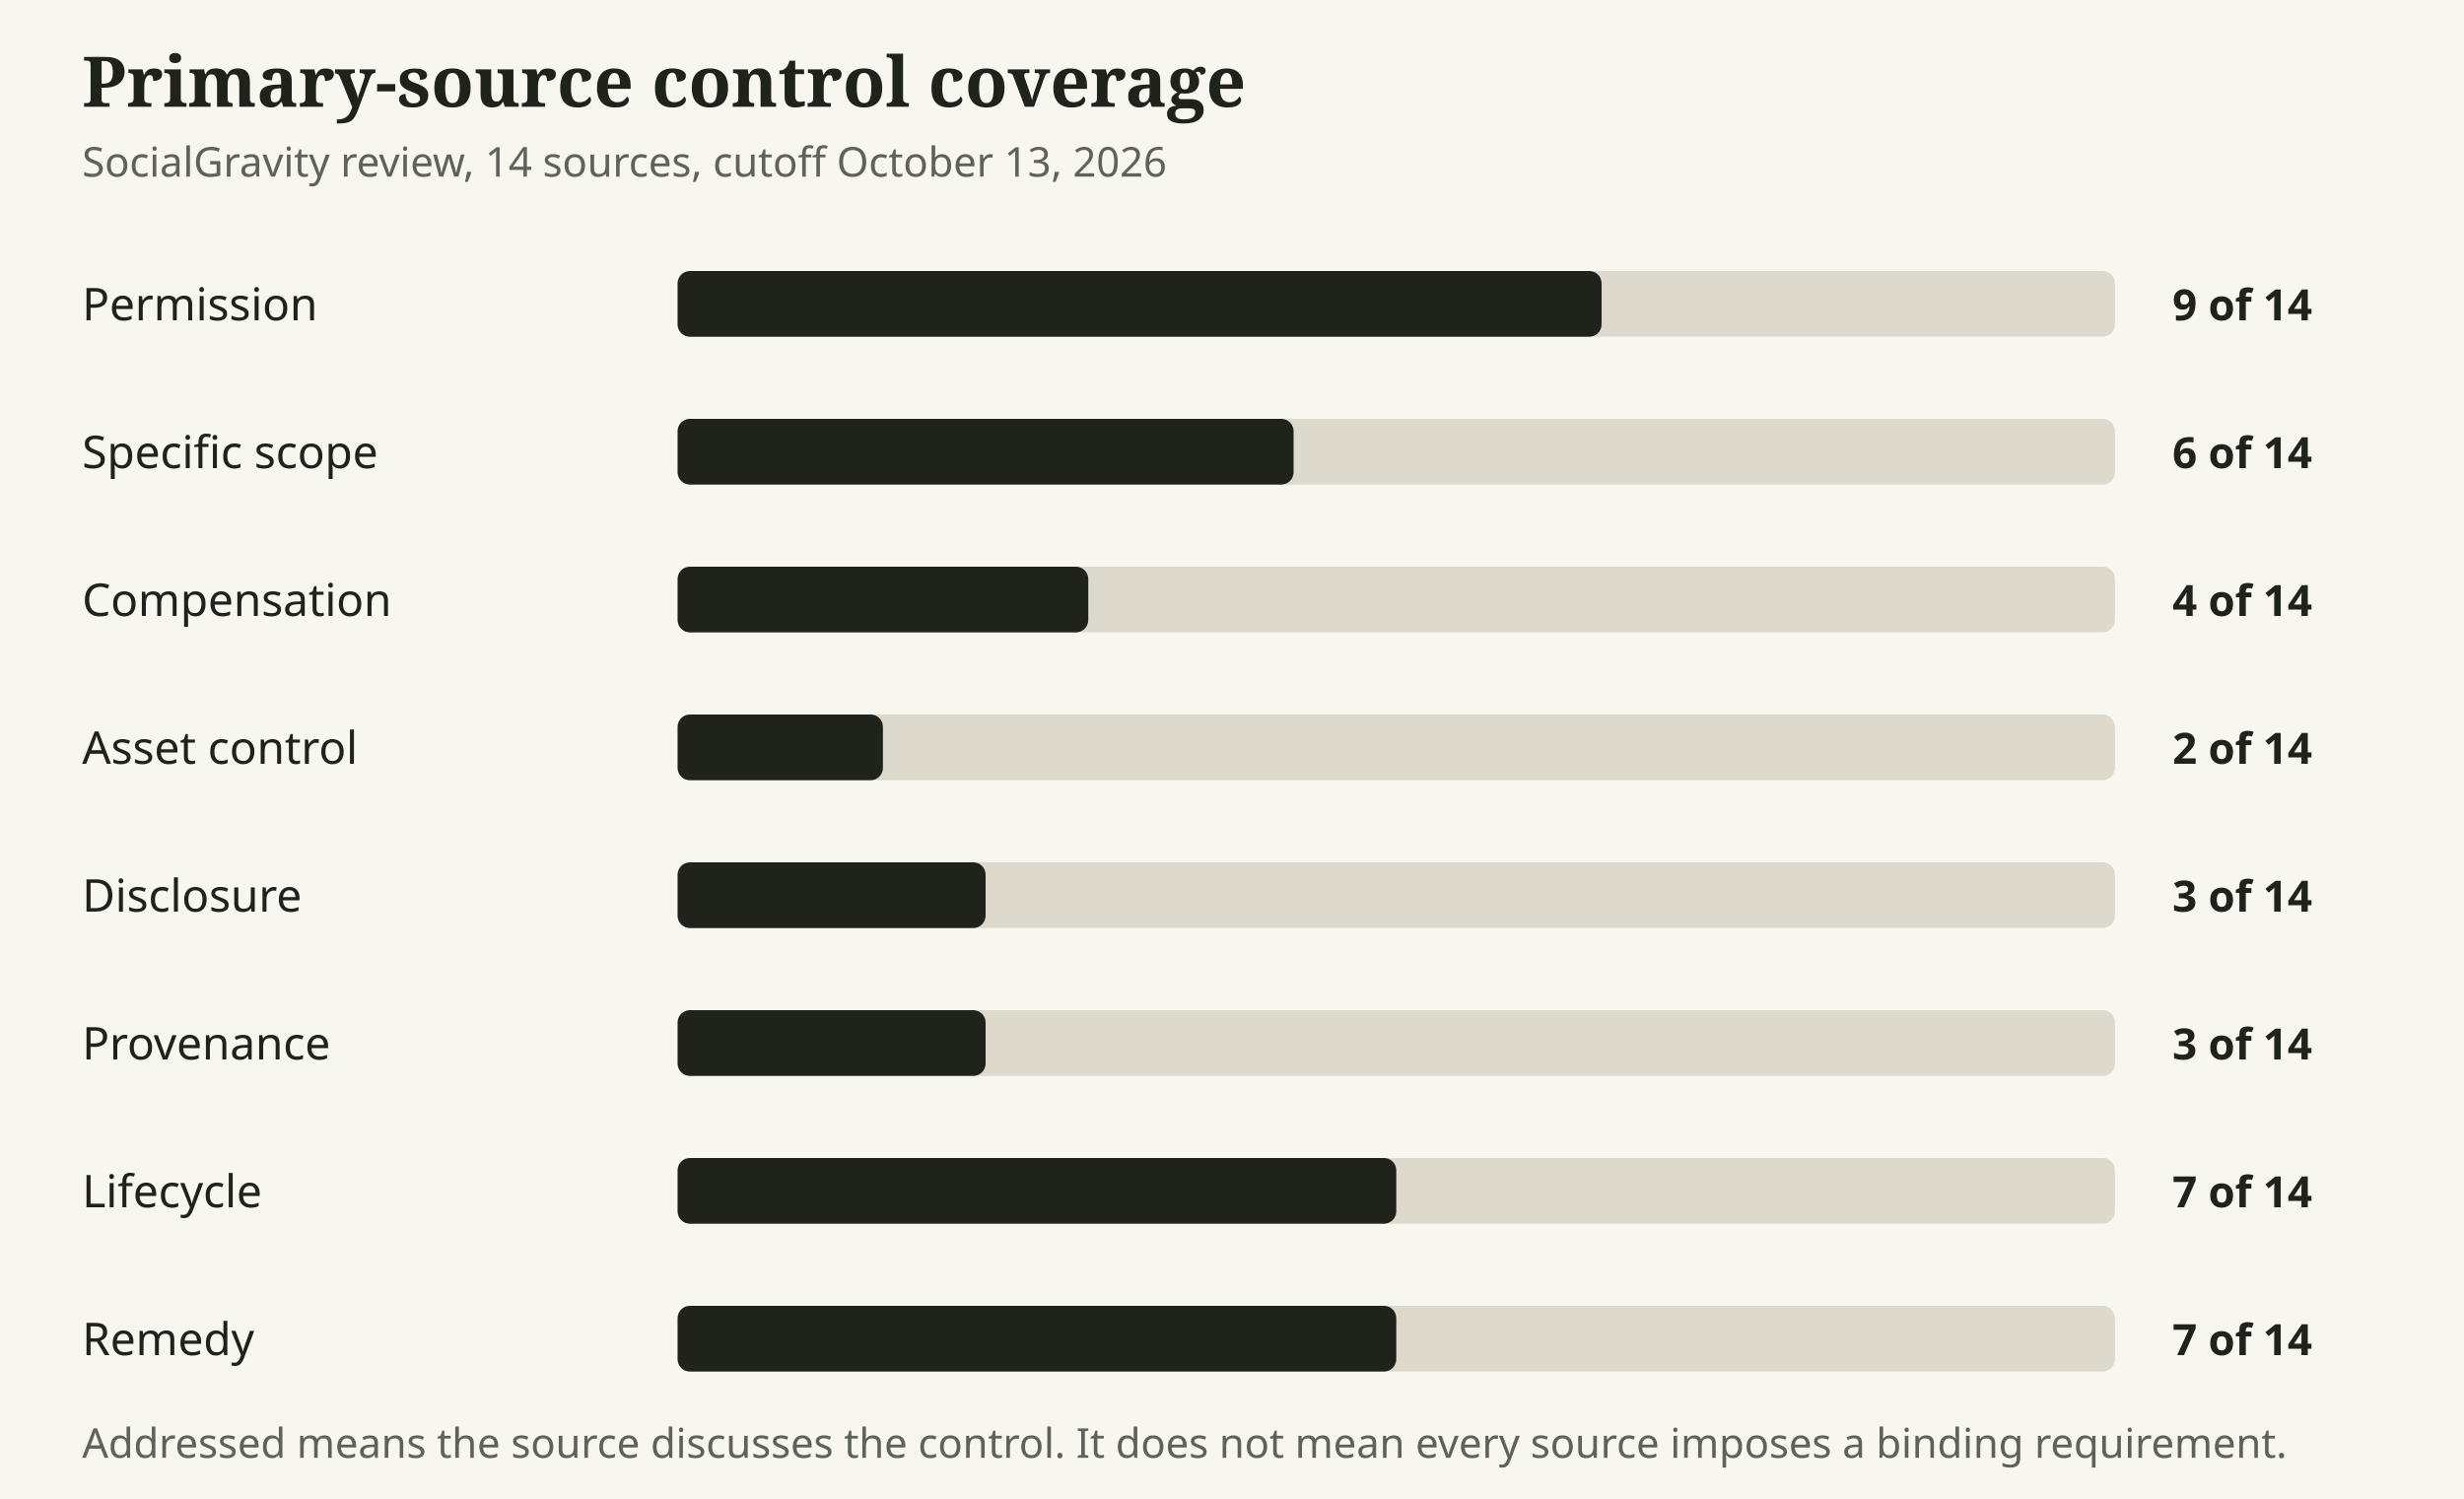
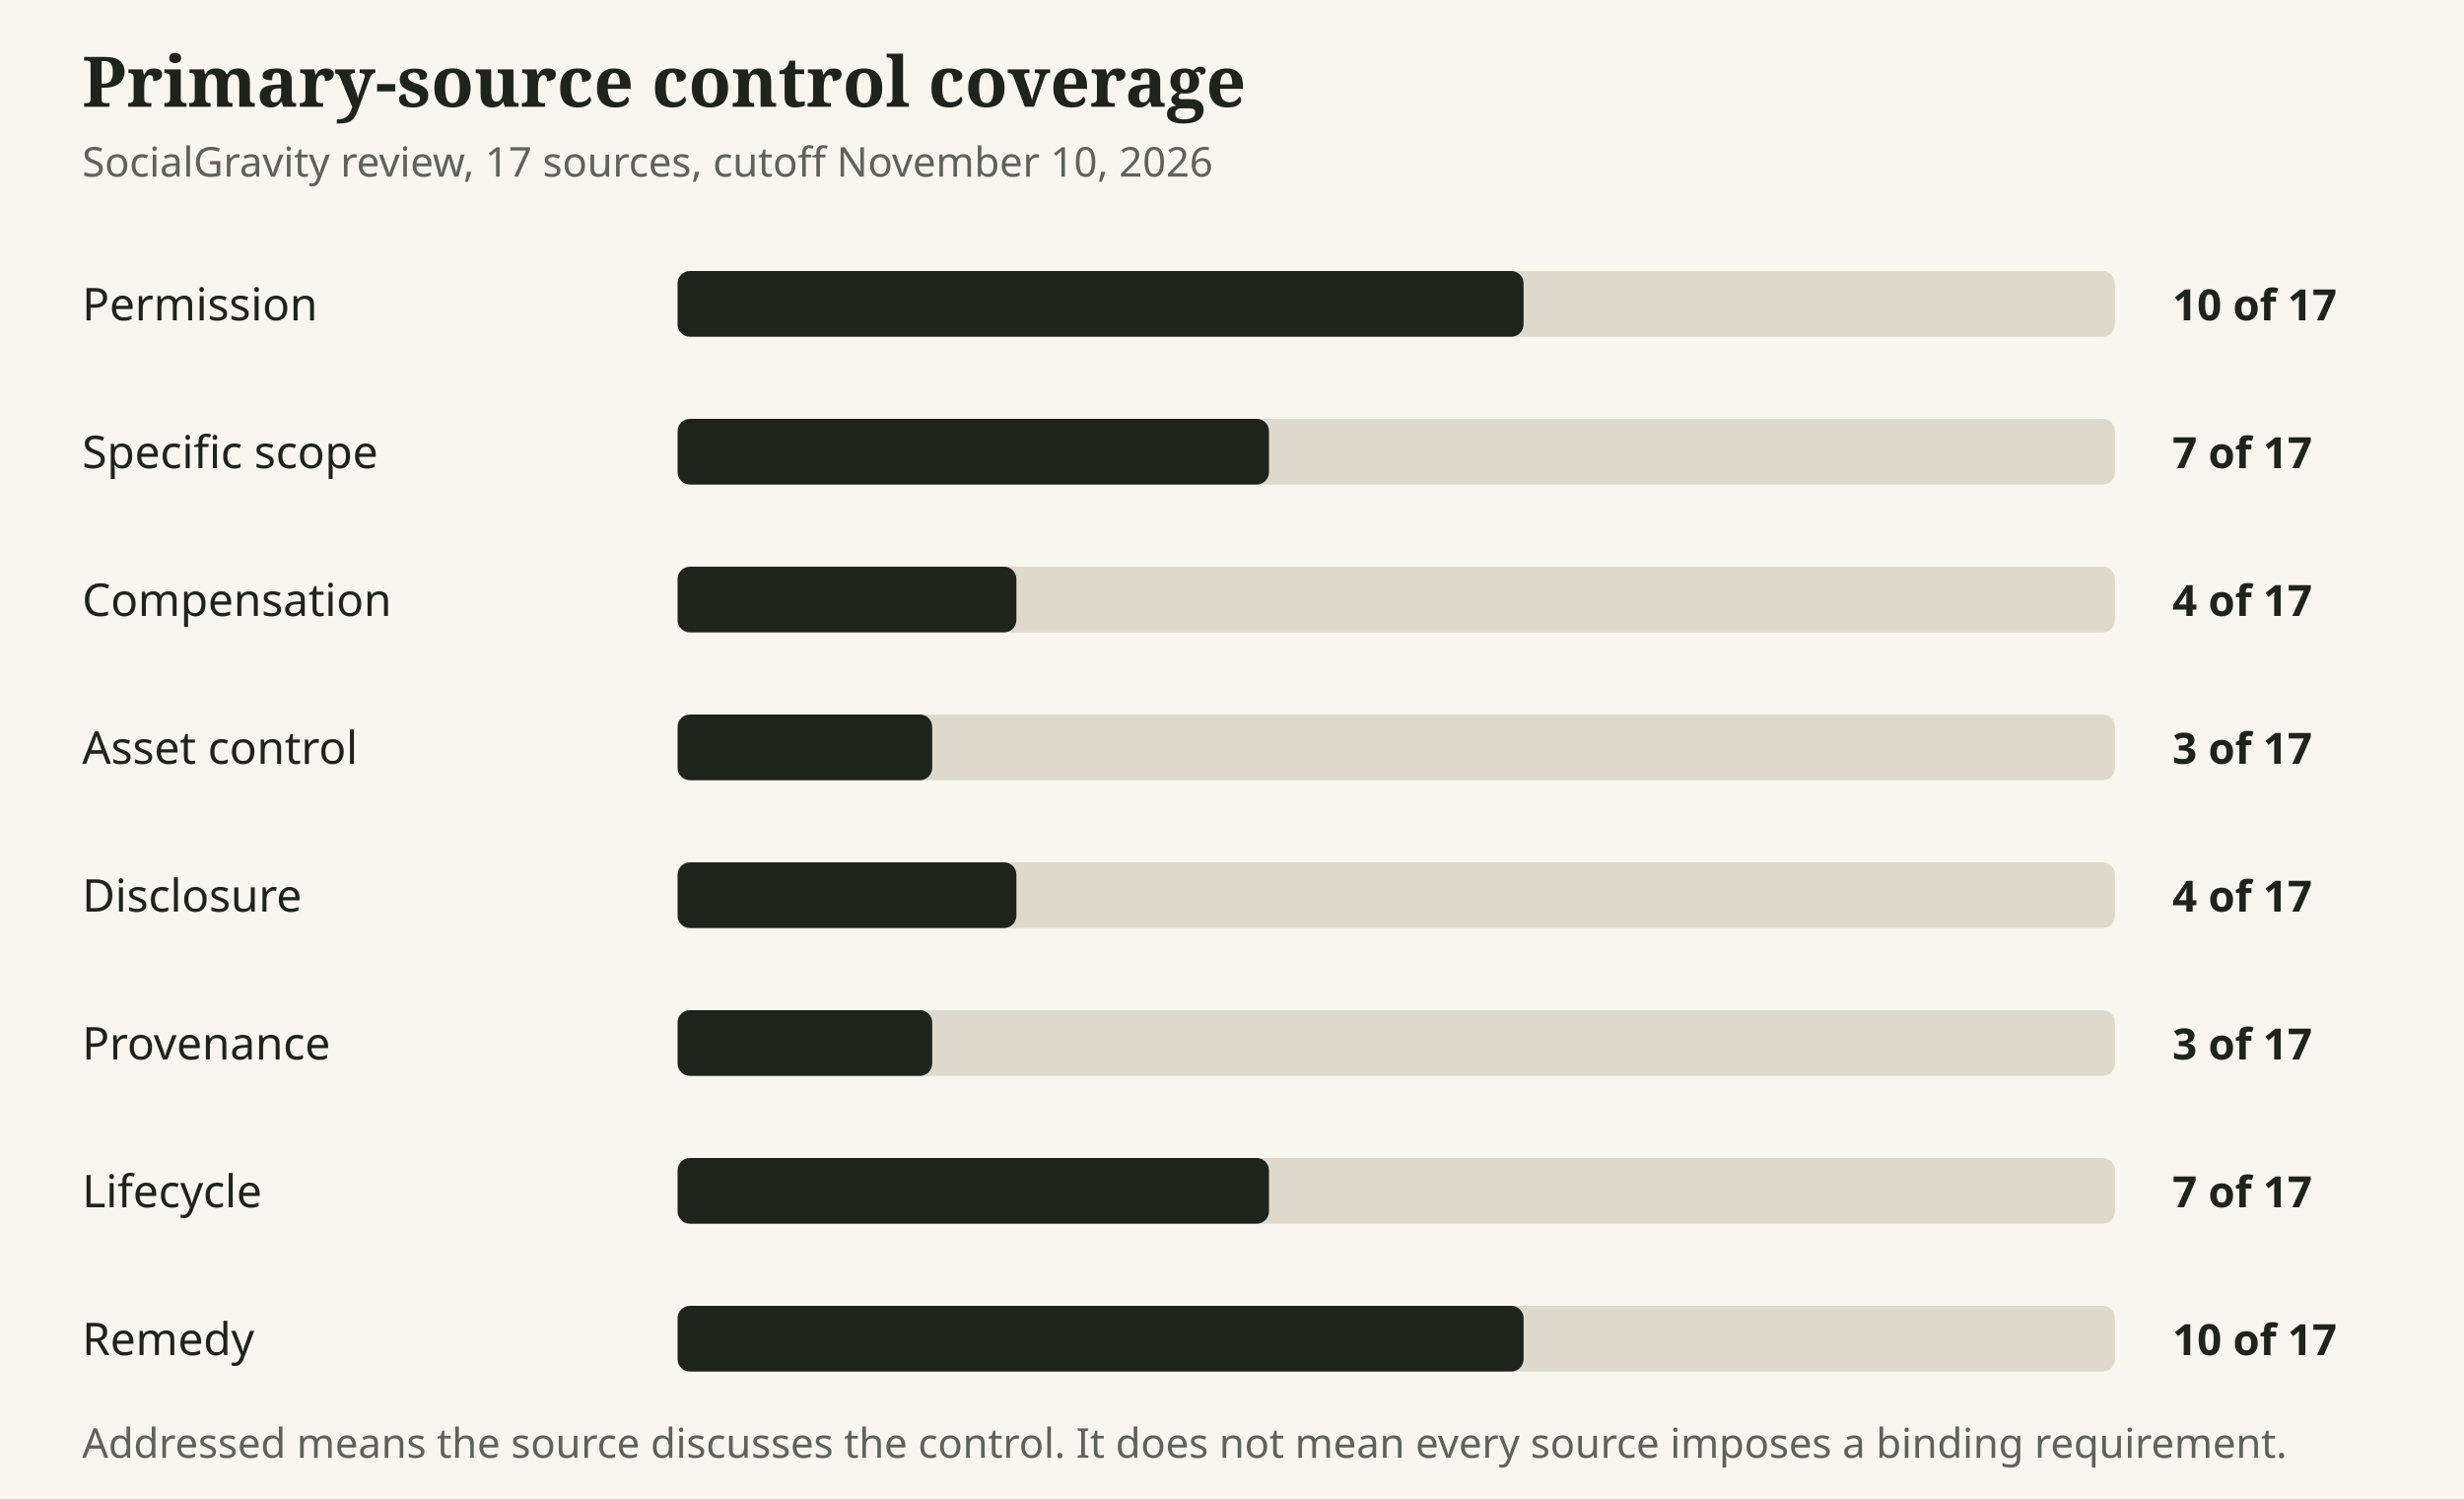
<svg xmlns="http://www.w3.org/2000/svg" width="1200" height="730" viewBox="0 0 1200 730" role="img" aria-labelledby="title desc">
  <style>
    .title { font: 600 34px ui-serif, Georgia, serif; fill: #20231c; }
    .subtitle { font: 20px ui-sans-serif, system-ui, sans-serif; fill: #5f6258; }
    .label { font: 22px ui-sans-serif, system-ui, sans-serif; fill: #20231c; }
    .count { font: 600 21px ui-sans-serif, system-ui, sans-serif; fill: #20231c; }
  </style>
  <rect width="1200" height="730" fill="#f7f6ef" />
  <text x="40" y="52" class="title">Primary-source control coverage</text>
-   <text x="40" y="86" class="subtitle">SocialGravity review, 14 sources, cutoff October 13, 2026</text>
+   <text x="40" y="86" class="subtitle">SocialGravity review, 17 sources, cutoff November 10, 2026</text>
  <text x="40" y="156" class="label">Permission</text>
  <rect x="330" y="132" width="700" height="32" rx="6" fill="#dddacd" />
-   <rect x="330" y="132" width="450" height="32" rx="6" fill="#20231c" />
-   <text x="1058" y="156" class="count">9 of 14</text>
+   <rect x="330" y="132" width="412" height="32" rx="6" fill="#20231c" />
+   <text x="1058" y="156" class="count">10 of 17</text>
  <text x="40" y="228" class="label">Specific scope</text>
  <rect x="330" y="204" width="700" height="32" rx="6" fill="#dddacd" />
-   <rect x="330" y="204" width="300" height="32" rx="6" fill="#20231c" />
-   <text x="1058" y="228" class="count">6 of 14</text>
+   <rect x="330" y="204" width="288" height="32" rx="6" fill="#20231c" />
+   <text x="1058" y="228" class="count">7 of 17</text>
  <text x="40" y="300" class="label">Compensation</text>
  <rect x="330" y="276" width="700" height="32" rx="6" fill="#dddacd" />
-   <rect x="330" y="276" width="200" height="32" rx="6" fill="#20231c" />
-   <text x="1058" y="300" class="count">4 of 14</text>
+   <rect x="330" y="276" width="165" height="32" rx="6" fill="#20231c" />
+   <text x="1058" y="300" class="count">4 of 17</text>
  <text x="40" y="372" class="label">Asset control</text>
  <rect x="330" y="348" width="700" height="32" rx="6" fill="#dddacd" />
-   <rect x="330" y="348" width="100" height="32" rx="6" fill="#20231c" />
-   <text x="1058" y="372" class="count">2 of 14</text>
+   <rect x="330" y="348" width="124" height="32" rx="6" fill="#20231c" />
+   <text x="1058" y="372" class="count">3 of 17</text>
  <text x="40" y="444" class="label">Disclosure</text>
  <rect x="330" y="420" width="700" height="32" rx="6" fill="#dddacd" />
-   <rect x="330" y="420" width="150" height="32" rx="6" fill="#20231c" />
-   <text x="1058" y="444" class="count">3 of 14</text>
+   <rect x="330" y="420" width="165" height="32" rx="6" fill="#20231c" />
+   <text x="1058" y="444" class="count">4 of 17</text>
  <text x="40" y="516" class="label">Provenance</text>
  <rect x="330" y="492" width="700" height="32" rx="6" fill="#dddacd" />
-   <rect x="330" y="492" width="150" height="32" rx="6" fill="#20231c" />
-   <text x="1058" y="516" class="count">3 of 14</text>
+   <rect x="330" y="492" width="124" height="32" rx="6" fill="#20231c" />
+   <text x="1058" y="516" class="count">3 of 17</text>
  <text x="40" y="588" class="label">Lifecycle</text>
  <rect x="330" y="564" width="700" height="32" rx="6" fill="#dddacd" />
-   <rect x="330" y="564" width="350" height="32" rx="6" fill="#20231c" />
-   <text x="1058" y="588" class="count">7 of 14</text>
+   <rect x="330" y="564" width="288" height="32" rx="6" fill="#20231c" />
+   <text x="1058" y="588" class="count">7 of 17</text>
  <text x="40" y="660" class="label">Remedy</text>
  <rect x="330" y="636" width="700" height="32" rx="6" fill="#dddacd" />
-   <rect x="330" y="636" width="350" height="32" rx="6" fill="#20231c" />
-   <text x="1058" y="660" class="count">7 of 14</text>
+   <rect x="330" y="636" width="412" height="32" rx="6" fill="#20231c" />
+   <text x="1058" y="660" class="count">10 of 17</text>
  <text x="40" y="710" class="subtitle">Addressed means the source discusses the control. It does not mean every source imposes a binding requirement.</text>
</svg>
